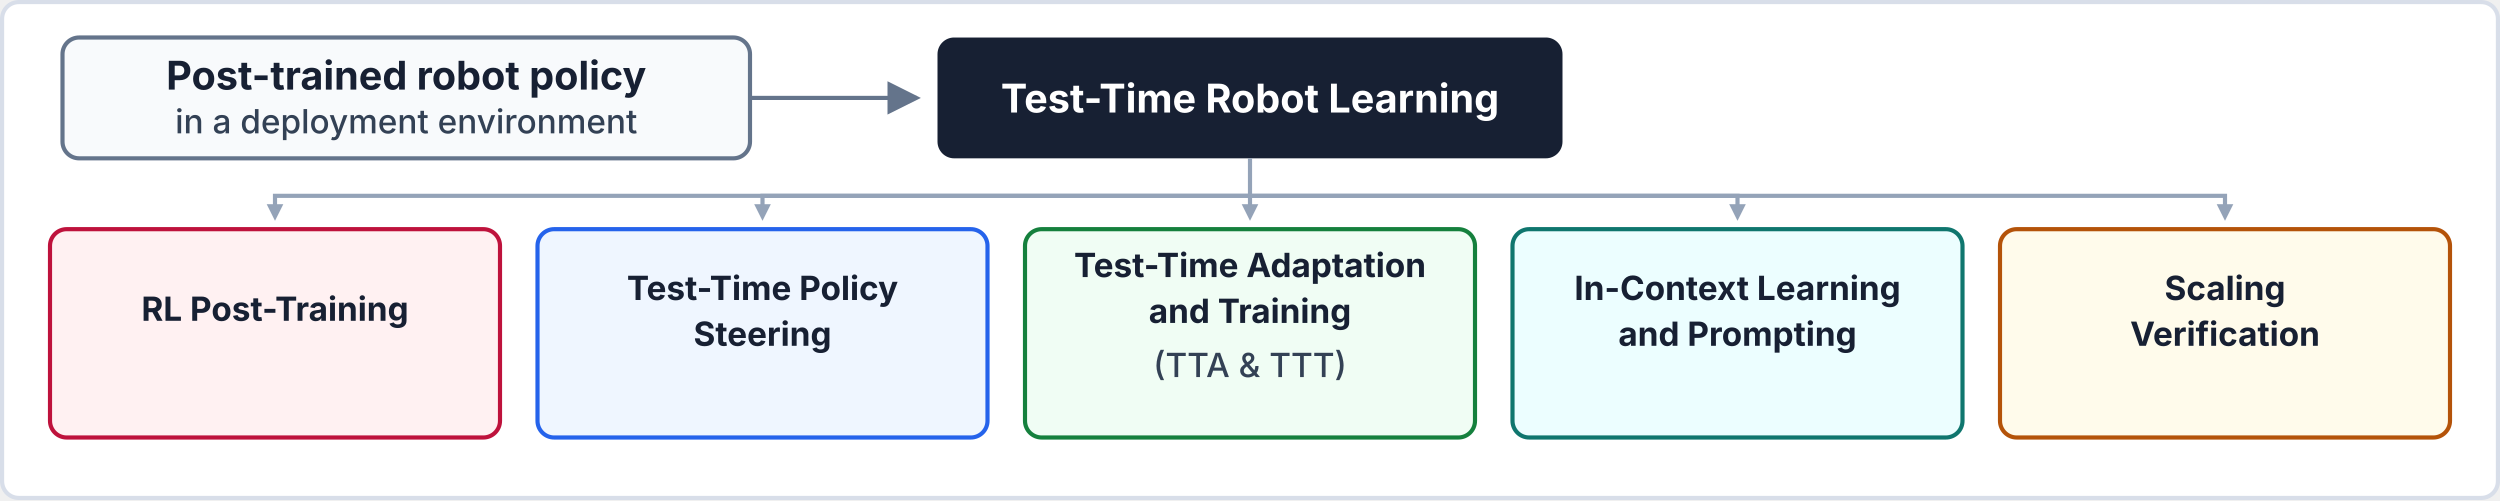
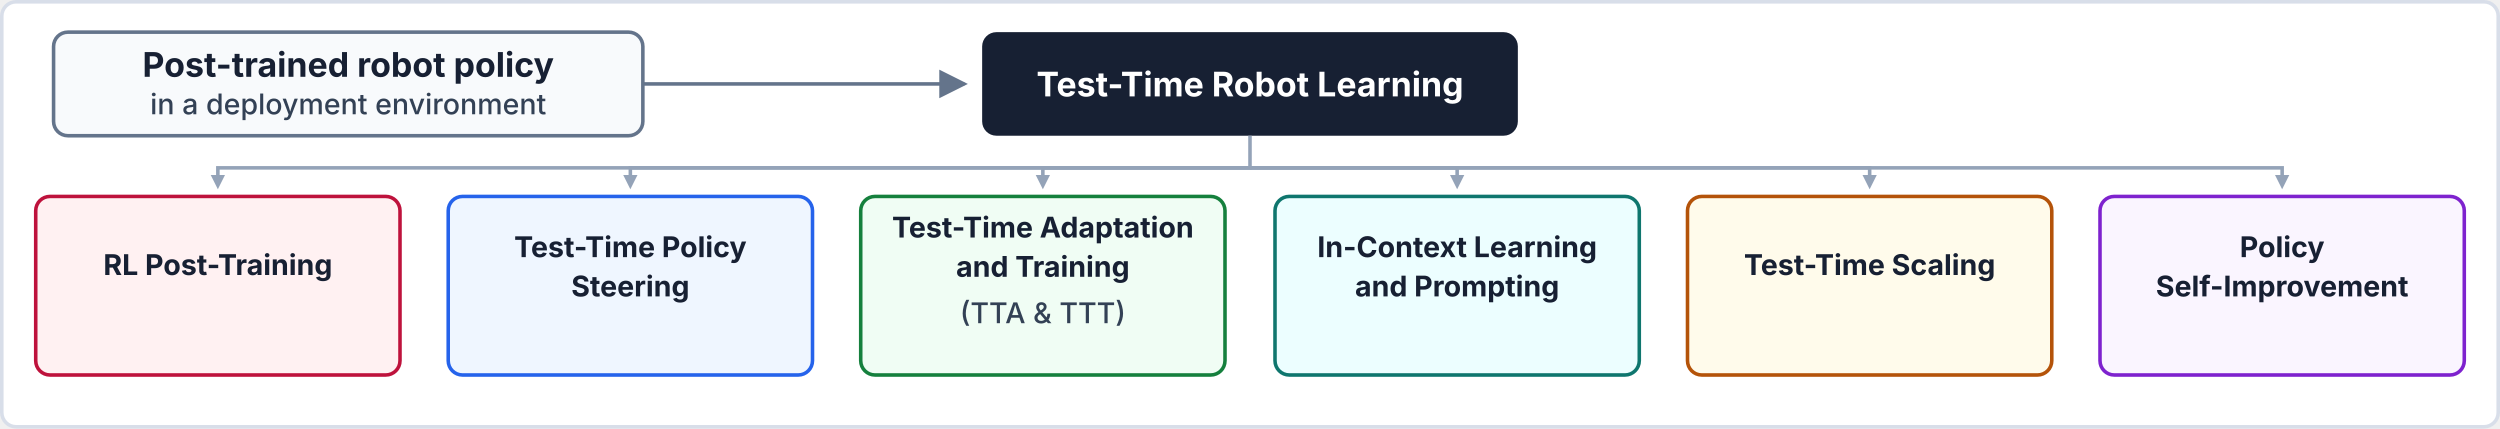
- <svg xmlns="http://www.w3.org/2000/svg" width="1200" height="240" viewBox="0 0 1200 240" role="img" aria-labelledby="title desc">
+ <svg xmlns="http://www.w3.org/2000/svg" width="1400" height="240" viewBox="0 0 1400 240" role="img" aria-labelledby="title desc">
  <defs>
    <marker id="arrow" markerWidth="8" markerHeight="8" refX="7" refY="4" orient="auto" markerUnits="strokeWidth">
      <path d="M0,0 L8,4 L0,8 Z" fill="#64748b" />
    </marker>
    <style>
      .label { font-family: Inter, ui-sans-serif, -apple-system, BlinkMacSystemFont, "Segoe UI", sans-serif; fill: #172033; text-anchor: middle; }
      .primary { font-size: 19px; font-weight: 700; }
      .secondary { font-size: 16px; font-weight: 500; fill: #334155; }
      .card { font-size: 16px; font-weight: 700; }
      .inverse { fill: #ffffff; }
      .arrow { fill: none; stroke: #64748b; stroke-width: 2; marker-end: url(#arrow); }
      .branch { fill: none; stroke: #94a3b8; stroke-width: 2; }
    </style>
  </defs>
-   <rect x="1" y="1" width="1198" height="238" rx="8" fill="#ffffff" stroke="#d8dee9" stroke-width="2" />
+   <rect x="1" y="1" width="1398" height="238" rx="8" fill="#ffffff" stroke="#d8dee9" stroke-width="2" />
  <rect x="30" y="18" width="330" height="58" rx="8" fill="#f8fafc" stroke="#64748b" stroke-width="2" />
  <text class="label primary" x="195" y="43">Post-trained robot policy</text>
  <text class="label secondary" x="195" y="64">in a deployment environment</text>
-   <path class="arrow" d="M360 47 H440" />
-   <rect x="450" y="18" width="300" height="58" rx="8" fill="#172033" />
-   <text class="label primary inverse" x="600" y="54">Test-Time Robot Learning</text>
-   <path class="branch" d="M600 76 V94 H132 V102" />
-   <path class="branch" d="M600 94 H366 V102" />
-   <path class="branch" d="M600 94 V102" />
-   <path class="branch" d="M600 94 H834 V102" />
-   <path class="branch" d="M600 94 H1068 V102" />
-   <path d="M128 98 L132 106 L136 98 Z" fill="#94a3b8" />
-   <path d="M362 98 L366 106 L370 98 Z" fill="#94a3b8" />
-   <path d="M596 98 L600 106 L604 98 Z" fill="#94a3b8" />
-   <path d="M830 98 L834 106 L838 98 Z" fill="#94a3b8" />
-   <path d="M1064 98 L1068 106 L1072 98 Z" fill="#94a3b8" />
-   <rect x="24" y="110" width="216" height="100" rx="8" fill="#fff1f2" stroke="#be123c" stroke-width="2" />
-   <text class="label primary card" x="132" y="154">RL Post-Training</text>
-   <rect x="258" y="110" width="216" height="100" rx="8" fill="#eff6ff" stroke="#2563eb" stroke-width="2" />
-   <text class="label primary card" x="366" y="144">Test-Time Policy</text>
-   <text class="label primary card" x="366" y="166">Steering</text>
-   <rect x="492" y="110" width="216" height="100" rx="8" fill="#f0fdf4" stroke="#15803d" stroke-width="2" />
-   <text class="label primary card" x="600" y="133">Test-Time Adaptation</text>
-   <text class="label primary card" x="600" y="155">and Training</text>
-   <text class="label secondary" x="600" y="181">(TTA &amp; TTT)</text>
-   <rect x="726" y="110" width="216" height="100" rx="8" fill="#ecfeff" stroke="#0f766e" stroke-width="2" />
-   <text class="label primary card" x="834" y="144">In-Context Learning</text>
-   <text class="label primary card" x="834" y="166">and Prompting</text>
-   <rect x="960" y="110" width="216" height="100" rx="8" fill="#fffbeb" stroke="#b45309" stroke-width="2" />
-   <text class="label primary card" x="1068" y="144">Scaling</text>
-   <text class="label primary card" x="1068" y="166">Verification</text>
+   <path class="arrow" d="M360 47 H540" />
+   <rect x="550" y="18" width="300" height="58" rx="8" fill="#172033" />
+   <text class="label primary inverse" x="700" y="54">Test-Time Robot Learning</text>
+   <path class="branch" d="M700 76 V94 H122 V102" />
+   <path class="branch" d="M700 94 H353 V102" />
+   <path class="branch" d="M700 94 H584 V102" />
+   <path class="branch" d="M700 94 H816 V102" />
+   <path class="branch" d="M700 94 H1047 V102" />
+   <path class="branch" d="M700 94 H1278 V102" />
+   <path d="M118 98 L122 106 L126 98 Z" fill="#94a3b8" />
+   <path d="M349 98 L353 106 L357 98 Z" fill="#94a3b8" />
+   <path d="M580 98 L584 106 L588 98 Z" fill="#94a3b8" />
+   <path d="M812 98 L816 106 L820 98 Z" fill="#94a3b8" />
+   <path d="M1043 98 L1047 106 L1051 98 Z" fill="#94a3b8" />
+   <path d="M1274 98 L1278 106 L1282 98 Z" fill="#94a3b8" />
+   <rect x="20" y="110" width="204" height="100" rx="8" fill="#fff1f2" stroke="#be123c" stroke-width="2" />
+   <text class="label primary card" x="122" y="154">RL Post-Training</text>
+   <rect x="251" y="110" width="204" height="100" rx="8" fill="#eff6ff" stroke="#2563eb" stroke-width="2" />
+   <text class="label primary card" x="353" y="144">Test-Time Policy</text>
+   <text class="label primary card" x="353" y="166">Steering</text>
+   <rect x="482" y="110" width="204" height="100" rx="8" fill="#f0fdf4" stroke="#15803d" stroke-width="2" />
+   <text class="label primary card" x="584" y="133">Test-Time Adaptation</text>
+   <text class="label primary card" x="584" y="155">and Training</text>
+   <text class="label secondary" x="584" y="181">(TTA &amp; TTT)</text>
+   <rect x="714" y="110" width="204" height="100" rx="8" fill="#ecfeff" stroke="#0f766e" stroke-width="2" />
+   <text class="label primary card" x="816" y="144">In-Context Learning</text>
+   <text class="label primary card" x="816" y="166">and Prompting</text>
+   <rect x="945" y="110" width="204" height="100" rx="8" fill="#fffbeb" stroke="#b45309" stroke-width="2" />
+   <text class="label primary card" x="1047" y="154">Test-Time Scaling</text>
+   <rect x="1176" y="110" width="204" height="100" rx="8" fill="#faf5ff" stroke="#7e22ce" stroke-width="2" />
+   <text class="label primary card" x="1278" y="144">Policy</text>
+   <text class="label primary card" x="1278" y="166">Self-Improvement</text>
</svg>
